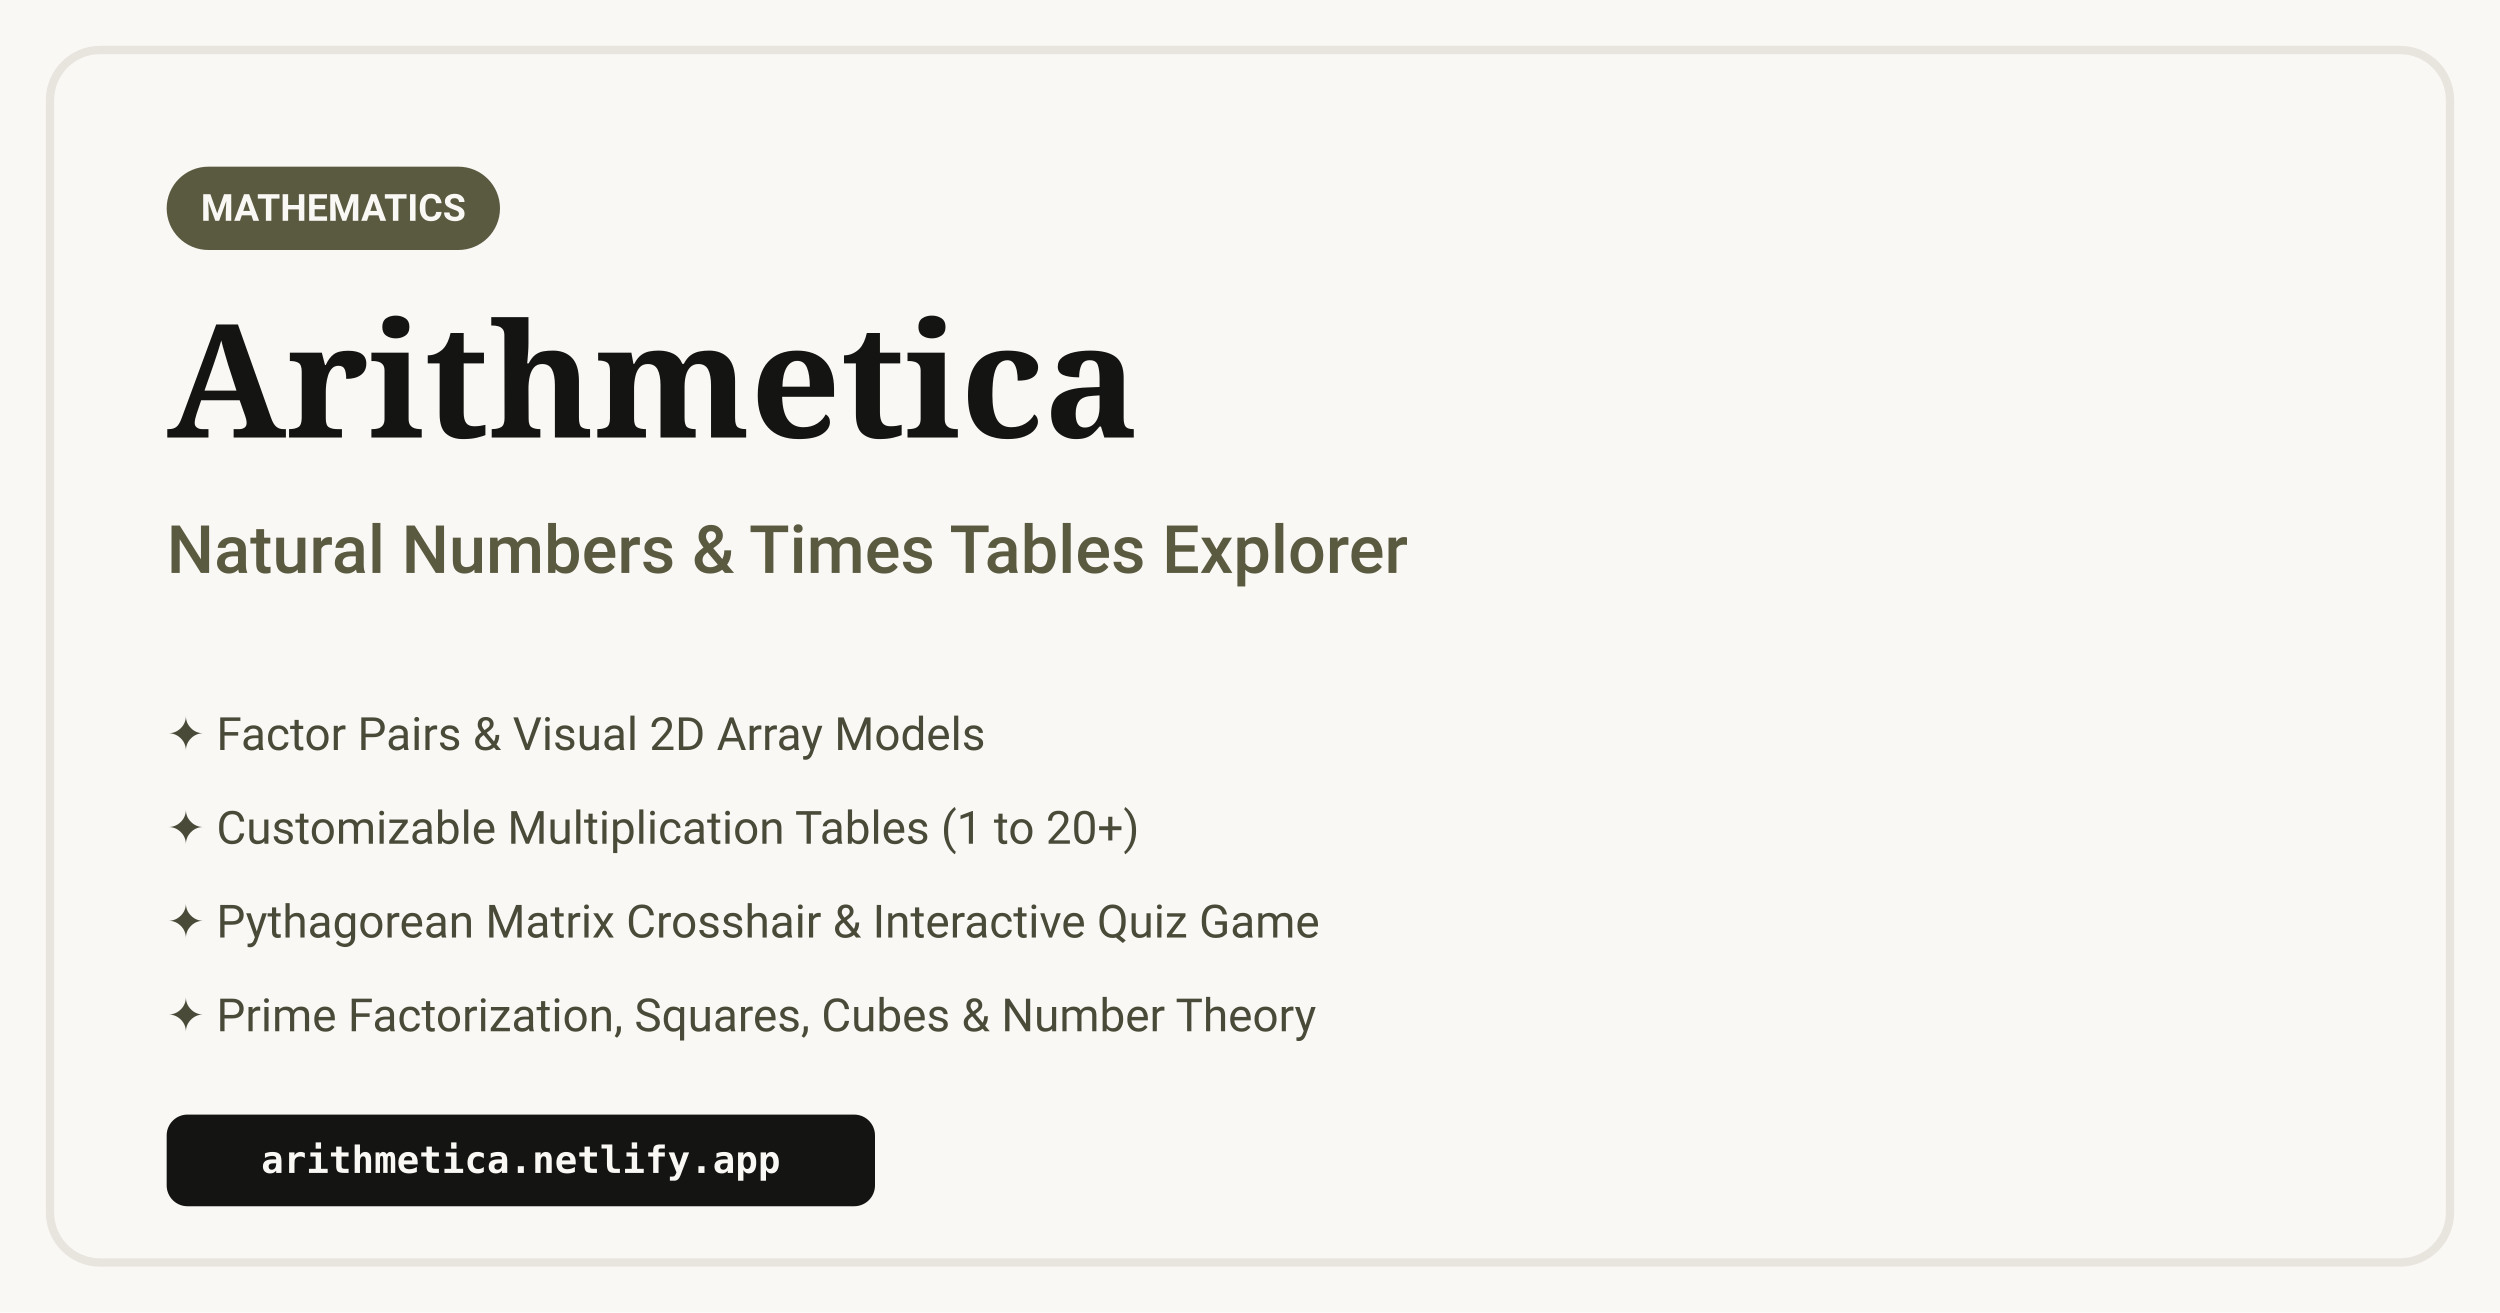
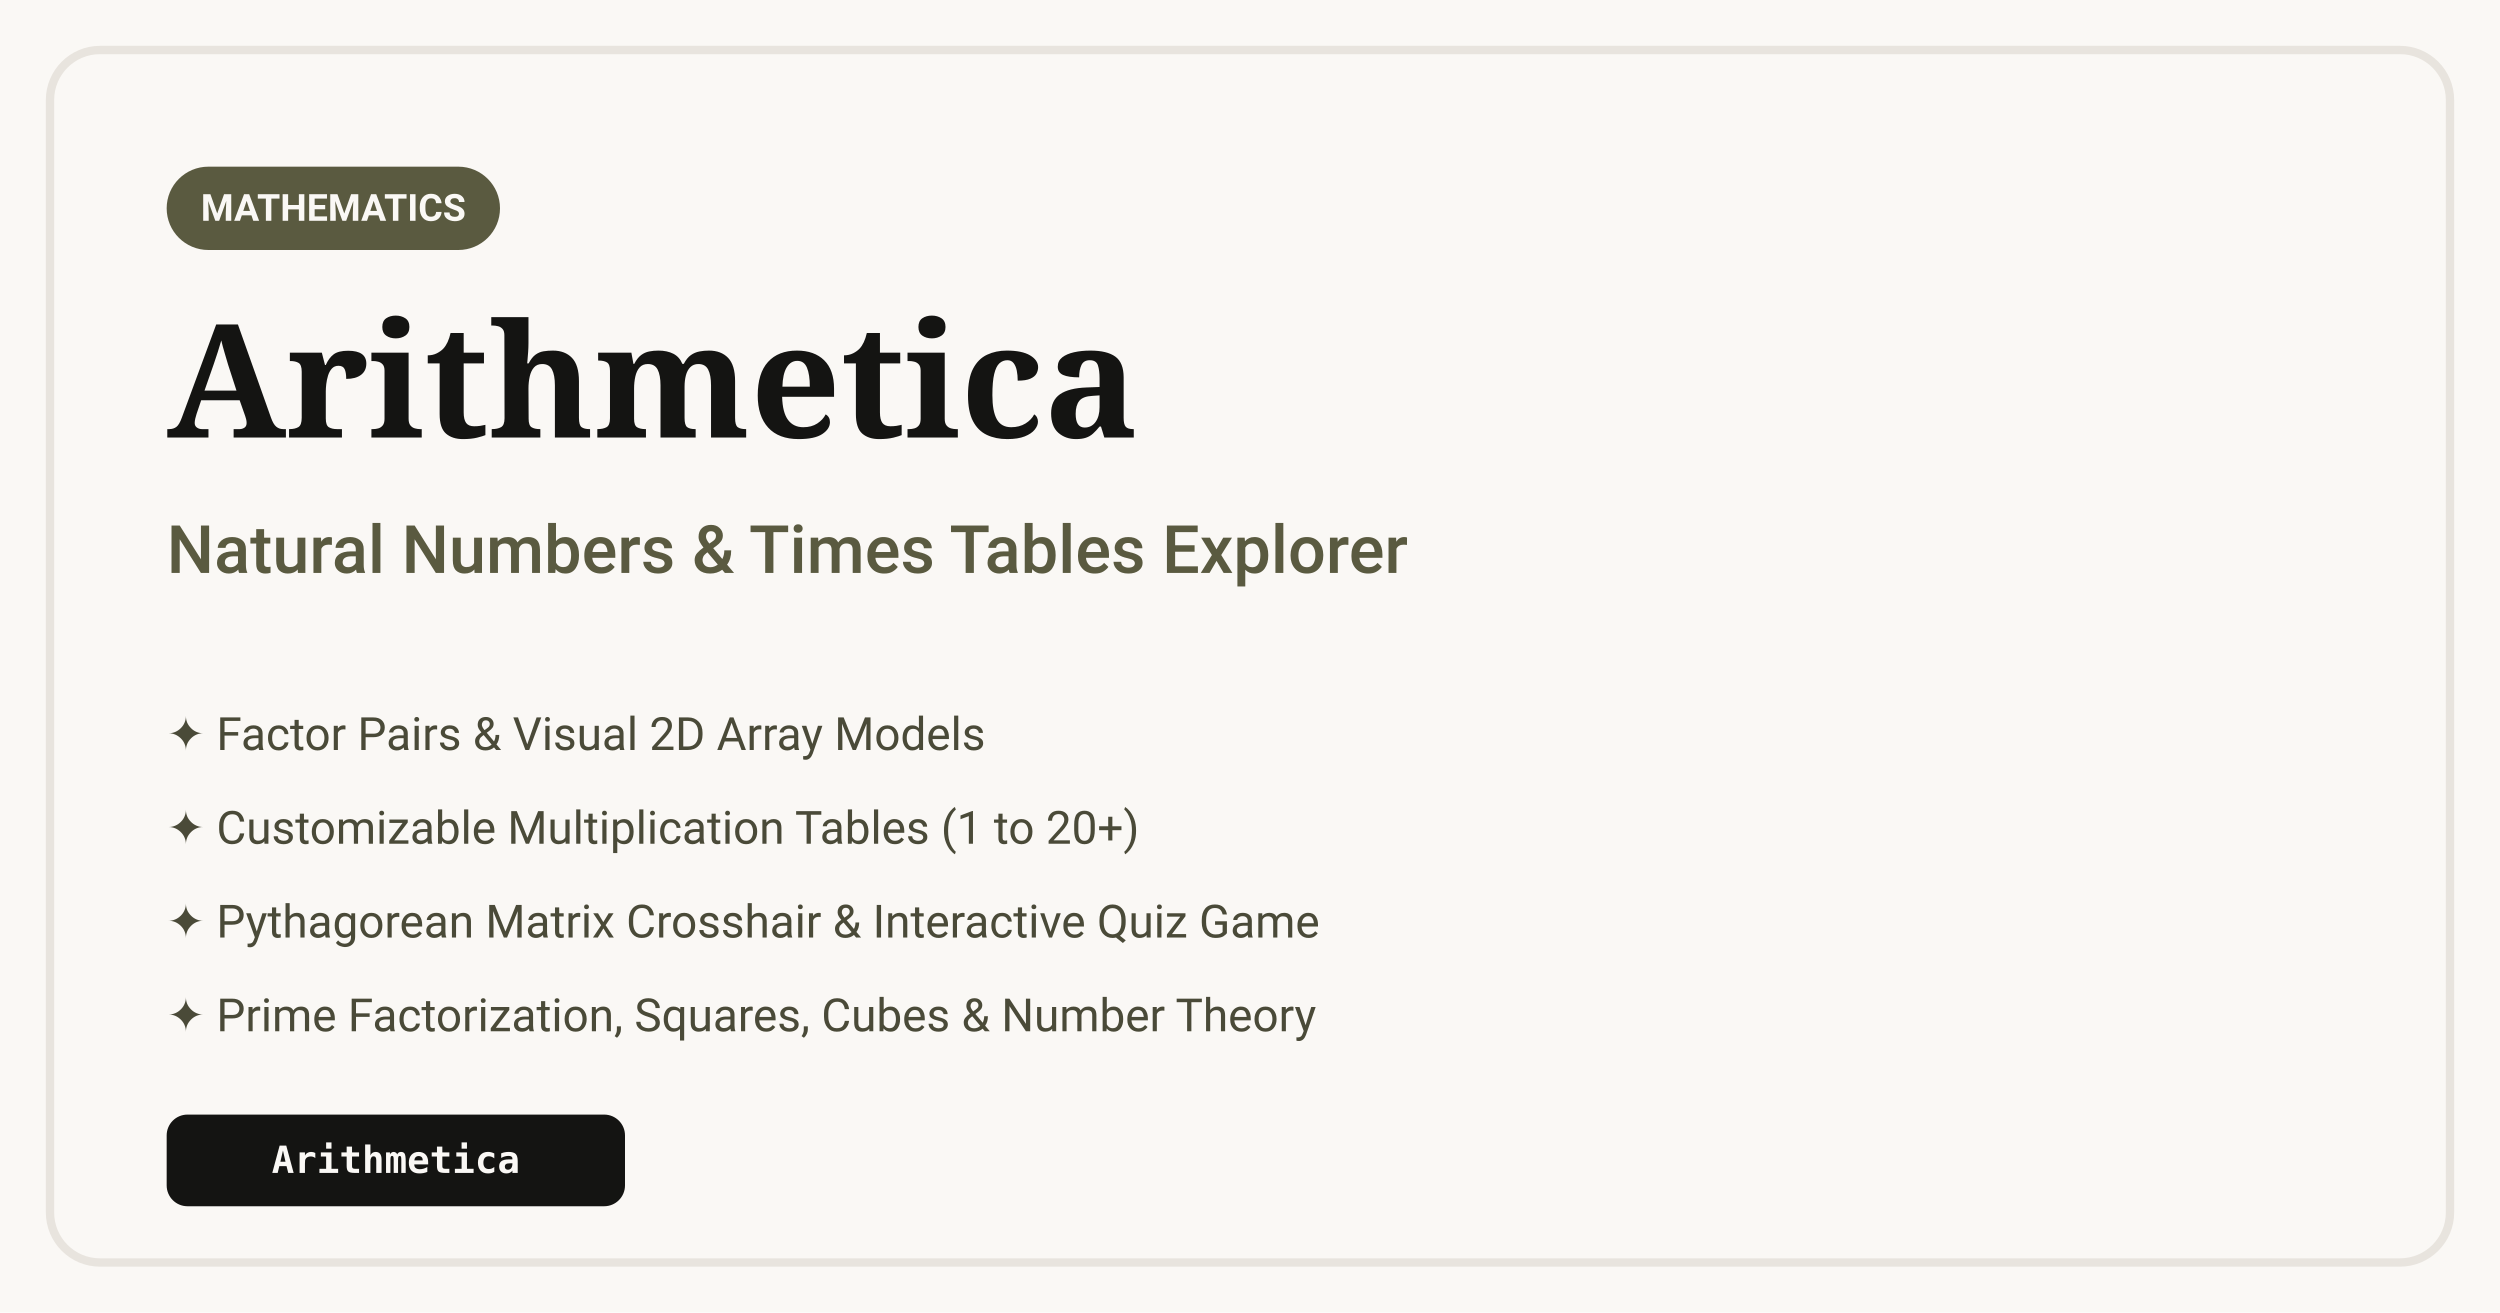
<svg xmlns="http://www.w3.org/2000/svg" viewBox="0 0 1200 630" width="1200" height="630">
  <rect width="1200" height="630" fill="#FAF8F5" />
  <rect x="24" y="24" width="1152" height="582" rx="24" fill="none" stroke="#E8E4DE" stroke-width="4" />
  <rect x="80" y="80" width="160" height="40" rx="20" fill="#5A5A40" />
  <text x="160" y="106" font-family="-apple-system, BlinkMacSystemFont, 'Segoe UI', Roboto, sans-serif" font-size="18" font-weight="600" fill="#FAF8F5" text-anchor="middle">MATHEMATICS</text>
  <text x="80" y="210" font-family="'Newsreader', Georgia, serif" font-size="76" font-weight="700" fill="#141412">Arithmetica</text>
  <text x="80" y="275" font-family="-apple-system, BlinkMacSystemFont, 'Segoe UI', Roboto, sans-serif" font-size="32" font-weight="500" fill="#5A5A40">Natural Numbers &amp; Times Tables Explorer</text>
  <text x="80" y="360" font-family="-apple-system, BlinkMacSystemFont, 'Segoe UI', Roboto, sans-serif" font-size="22" fill="#4A4A38">✦ Factor Pairs &amp; Visual 2D Array Models</text>
  <text x="80" y="405" font-family="-apple-system, BlinkMacSystemFont, 'Segoe UI', Roboto, sans-serif" font-size="22" fill="#4A4A38">✦ Customizable Multiplication Tables (1 to 20+)</text>
  <text x="80" y="450" font-family="-apple-system, BlinkMacSystemFont, 'Segoe UI', Roboto, sans-serif" font-size="22" fill="#4A4A38">✦ Pythagorean Matrix Crosshair &amp; Interactive Quiz Game</text>
  <text x="80" y="495" font-family="-apple-system, BlinkMacSystemFont, 'Segoe UI', Roboto, sans-serif" font-size="22" fill="#4A4A38">✦ Prime Factorization, Squares, Cubes &amp; Number Theory</text>
-   <rect x="80" y="535" width="340" height="44" rx="10" fill="#141412" />
-   <text x="250" y="563" font-family="'JetBrains Mono', monospace" font-size="18" font-weight="600" fill="#FAF8F5" text-anchor="middle">arithmetica.netlify.app</text>
+   <rect x="80" y="535" width="220" height="44" rx="10" fill="#141412" />
+   <text x="190" y="563" font-family="'JetBrains Mono', monospace" font-size="18" font-weight="600" fill="#FAF8F5" text-anchor="middle">Arithmetica</text>
</svg>
